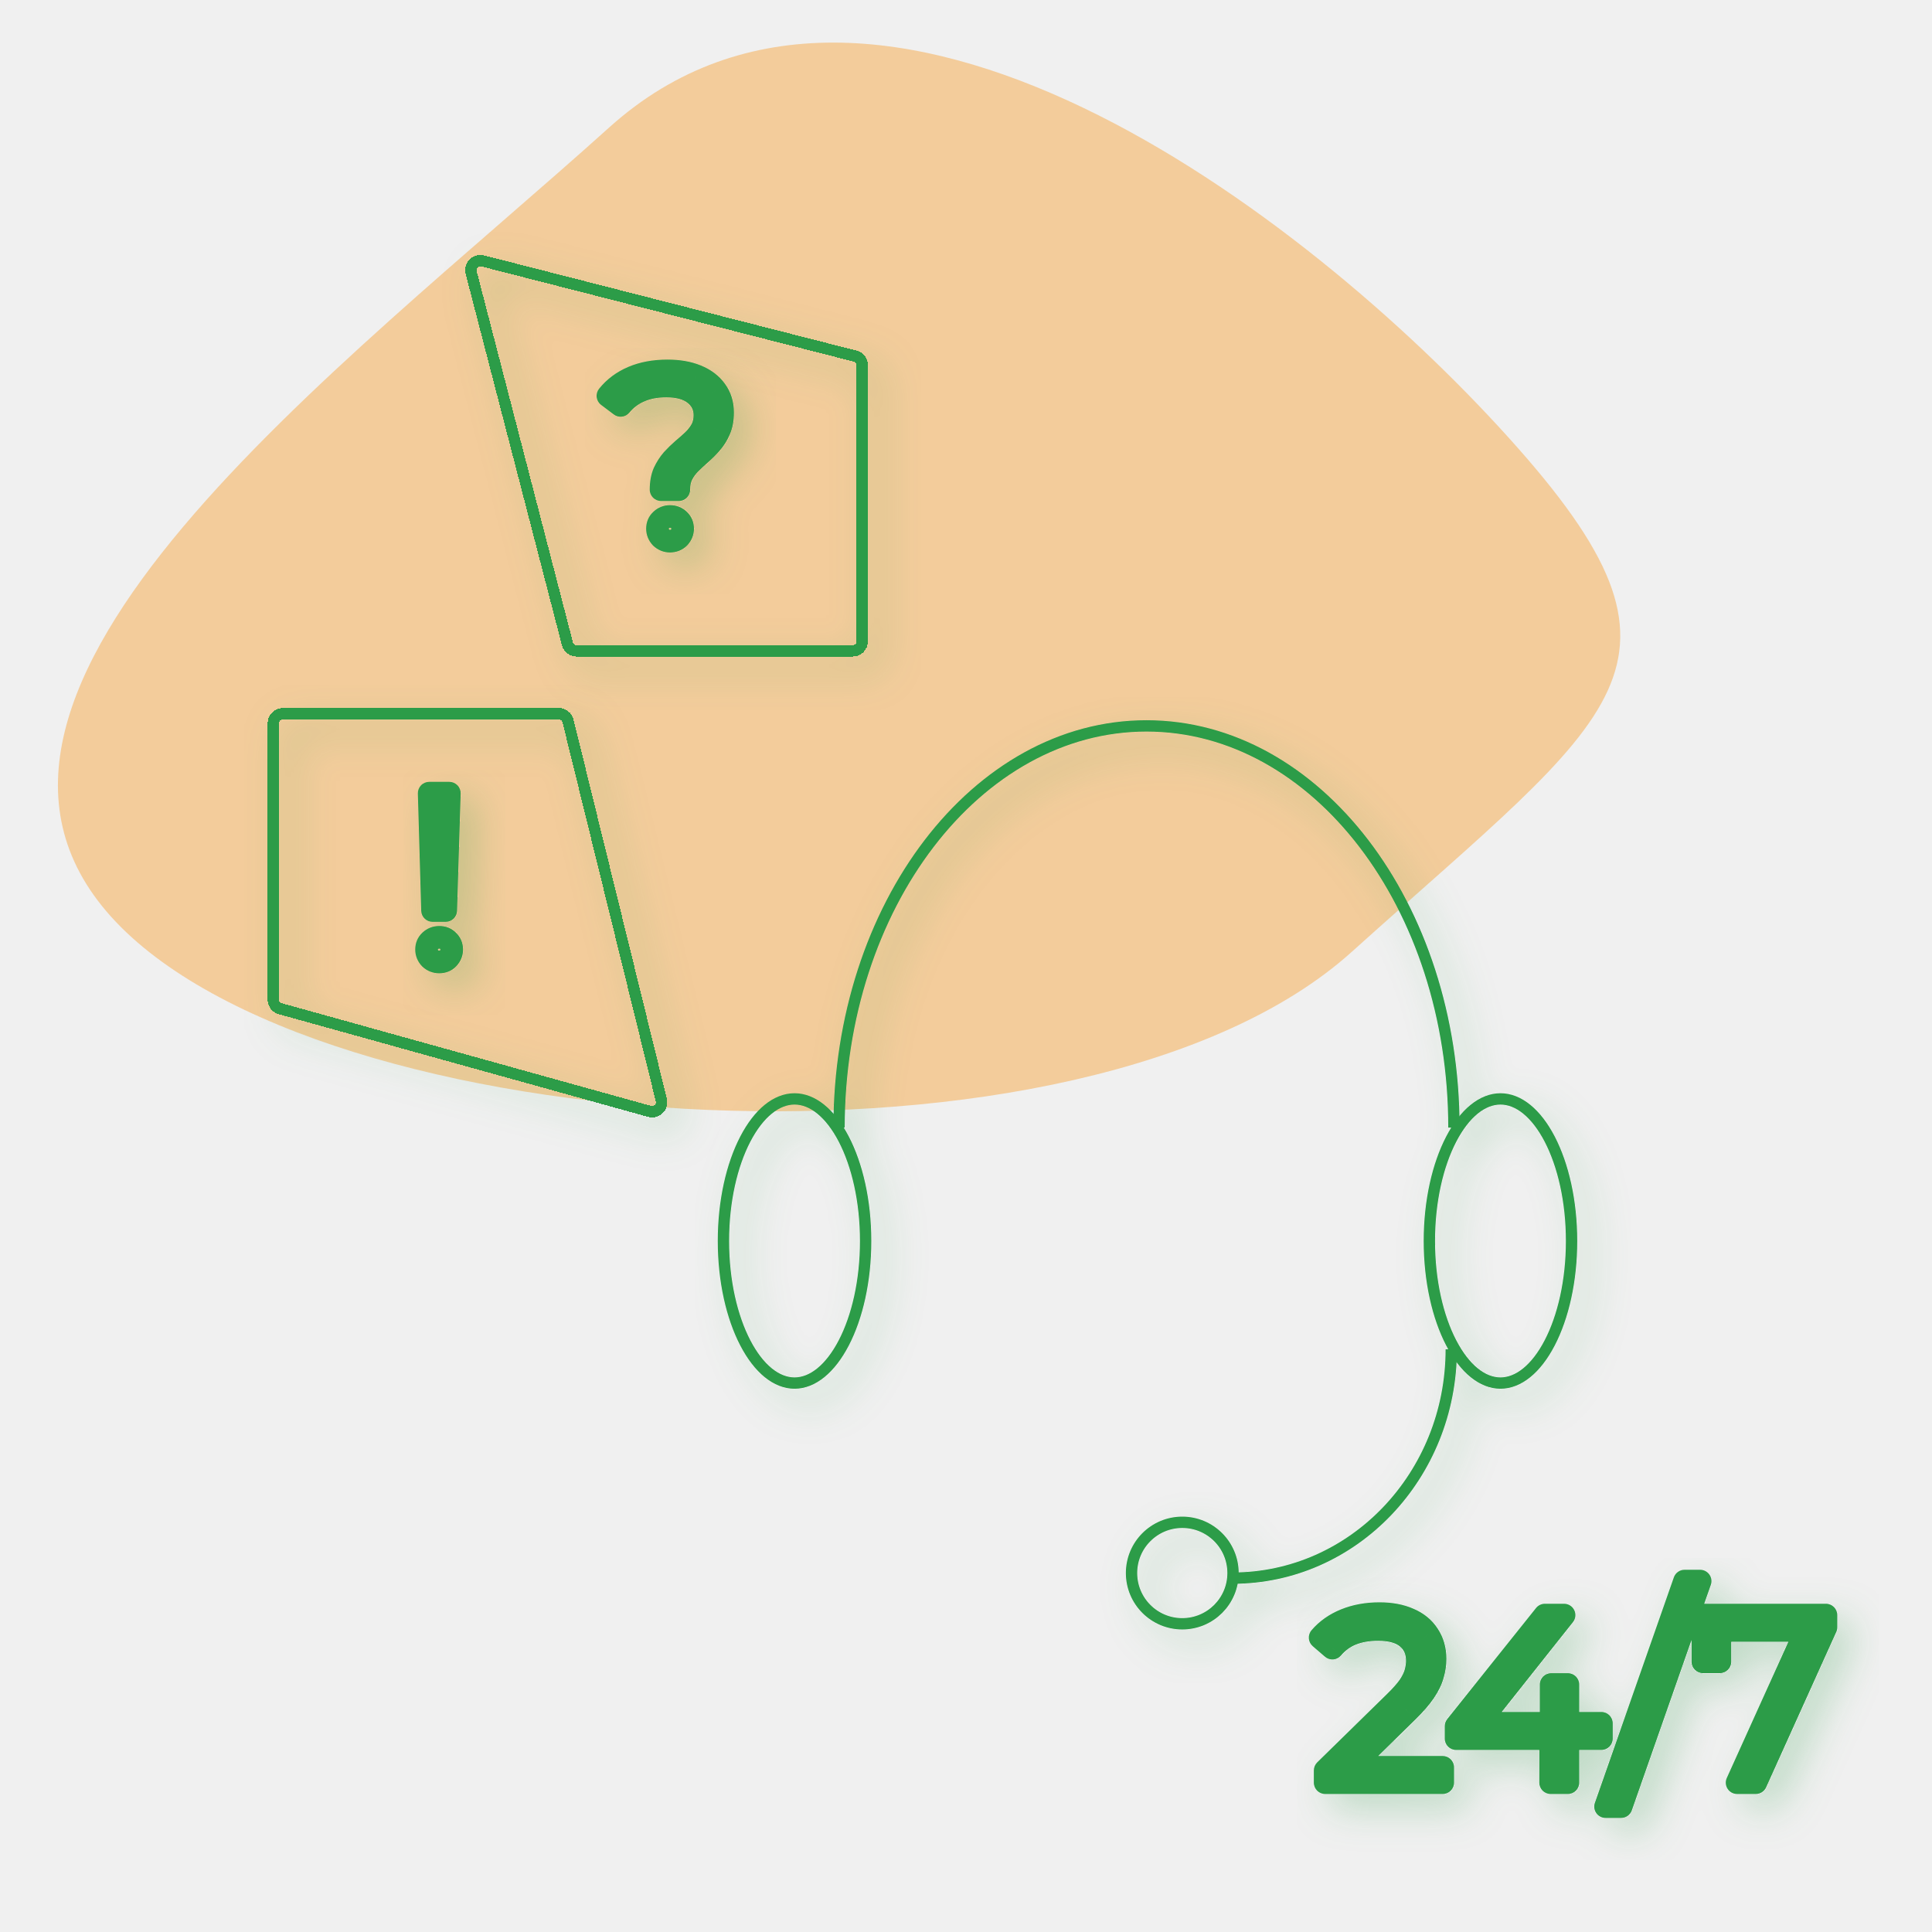
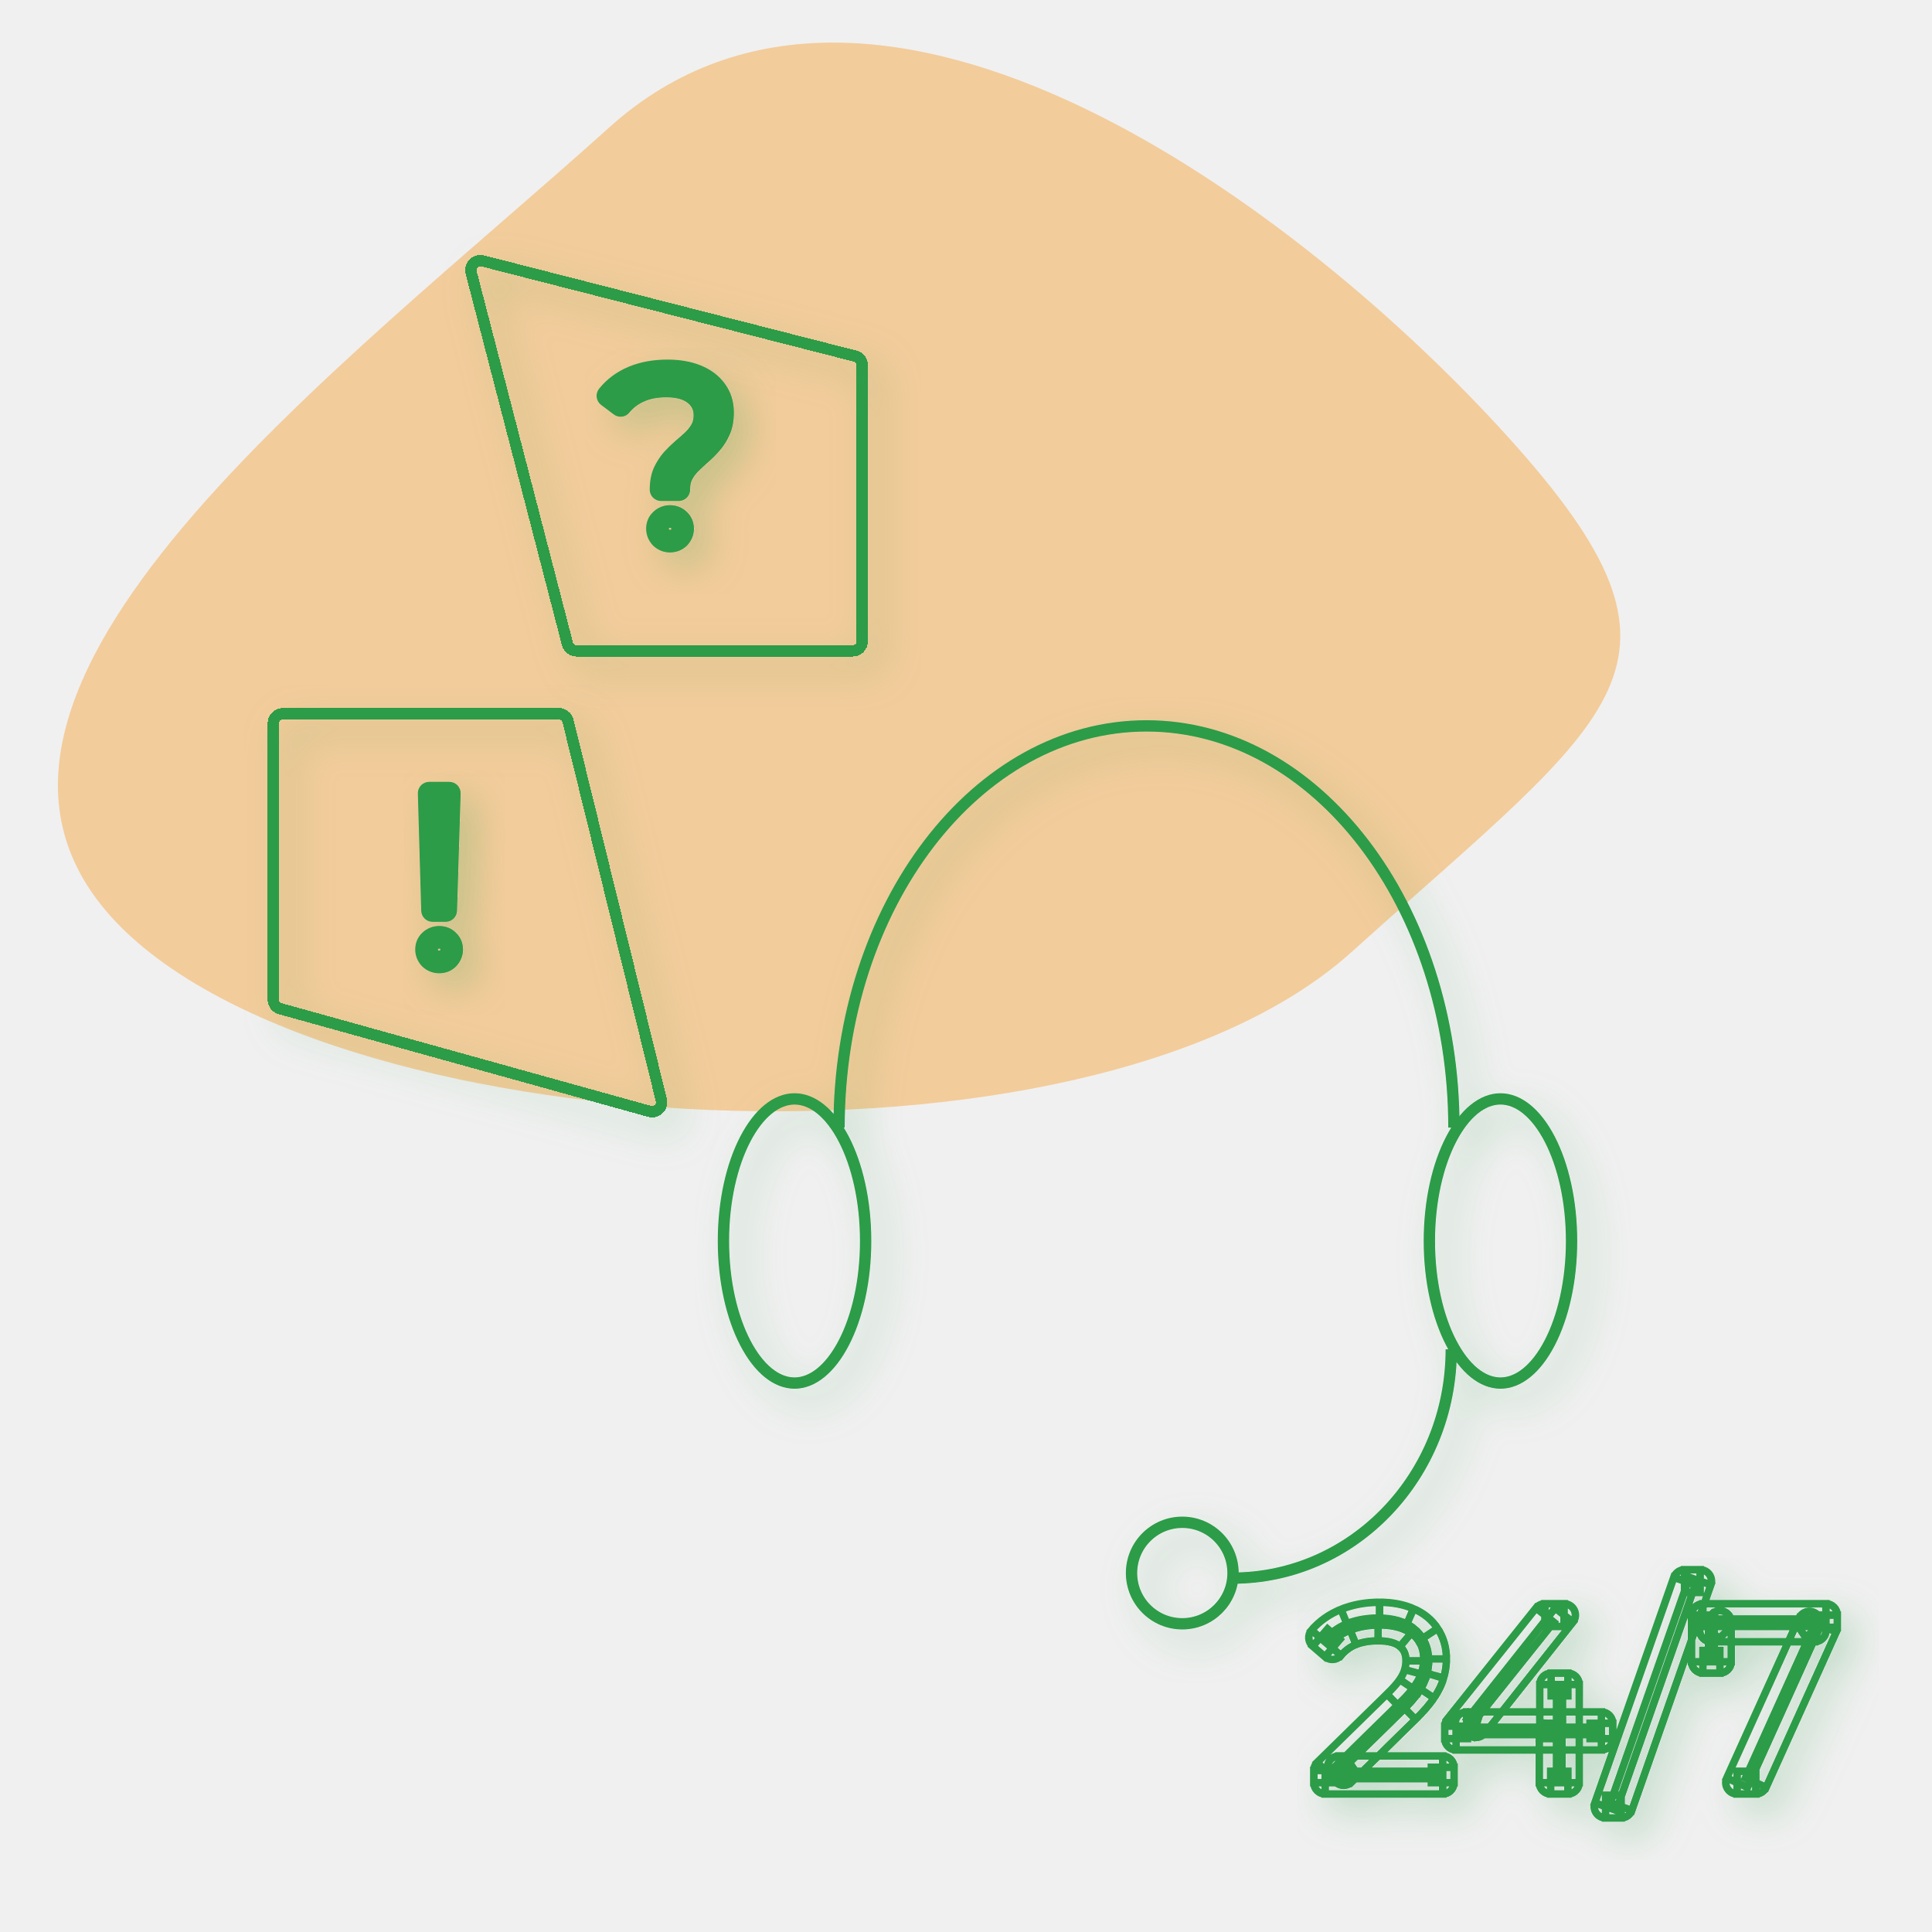
<svg xmlns="http://www.w3.org/2000/svg" width="255" height="255" viewBox="0 0 255 255" fill="none">
-   <g clip-path="url(#clip0_116_4690)">
-     <path d="M199.265 57.925C226.324 87.977 213.661 93.897 178.398 125.648C143.135 157.4 41.718 151.041 14.659 120.989C-12.4 90.937 45.145 48.573 80.408 16.821C115.671 -14.931 172.206 27.873 199.265 57.925Z" fill="#F8961D" fill-opacity="0.4" />
-     <g filter="url(#filter0_d_116_4690)">
+   <g clip-path="url(#clip0_648_2778)">
+     <path d="M199.265 57.925C226.324 87.977 213.661 93.896 178.398 125.648C143.135 157.4 41.718 151.04 14.659 120.989C-12.4 90.937 45.145 48.572 80.408 16.821C115.671 -14.931 172.206 27.873 199.265 57.925Z" fill="#F8961D" fill-opacity="0.4" />
+     <g filter="url(#filter0_d_648_2778)">
      <path d="M191.9 148.829C191.9 119.547 173.733 95.809 151.323 95.809C128.913 95.809 110.746 119.547 110.746 148.829" stroke="#2C9C48" stroke-width="1.5" />
      <path d="M114.253 163.796C114.253 169.086 113.138 173.838 111.37 177.241C109.583 180.68 107.246 182.549 104.869 182.549C102.493 182.549 100.156 180.68 98.369 177.241C96.601 173.838 95.485 169.086 95.485 163.796C95.485 158.505 96.601 153.753 98.369 150.351C100.156 146.911 102.493 145.042 104.869 145.042C107.246 145.042 109.583 146.911 111.37 150.351C113.138 153.753 114.253 158.505 114.253 163.796Z" stroke="#2C9C48" stroke-width="1.5" />
-       <path d="M207.427 163.796C207.427 169.086 206.311 173.838 204.543 177.241C202.756 180.68 200.419 182.549 198.043 182.549C195.666 182.549 193.329 180.68 191.542 177.241C189.774 173.838 188.658 169.086 188.658 163.796C188.658 158.505 189.774 153.753 191.542 150.351C193.329 146.911 195.666 145.042 198.043 145.042C200.419 145.042 202.756 146.911 204.543 150.351C206.311 153.753 207.427 158.505 207.427 163.796Z" stroke="#2C9C48" stroke-width="1.5" />
-       <circle cx="156.047" cy="207.623" r="6.698" stroke="#2C9C48" stroke-width="1.5" />
+       <path d="M207.427 163.796C207.427 169.086 206.311 173.838 204.543 177.241C202.756 180.68 200.419 182.549 198.042 182.549C195.666 182.549 193.329 180.68 191.542 177.241C189.774 173.838 188.658 169.086 188.658 163.796C188.658 158.505 189.774 153.753 191.542 150.351C193.329 146.911 195.666 145.042 198.042 145.042C200.419 145.042 202.756 146.911 204.543 150.351C206.311 153.753 207.427 158.505 207.427 163.796Z" stroke="#2C9C48" stroke-width="1.5" />
+       <circle cx="156.047" cy="207.622" r="6.698" stroke="#2C9C48" stroke-width="1.5" />
      <path d="M191.549 178.088C191.549 194.769 178.628 208.292 162.689 208.292" stroke="#2C9C48" stroke-width="1.5" />
    </g>
-     <g filter="url(#filter1_d_116_4690)">
-       <path d="M62.186 35.962C61.947 35.041 62.783 34.202 63.705 34.437L112.863 47.001C113.416 47.142 113.803 47.64 113.803 48.212V84.658C113.803 85.349 113.244 85.908 112.553 85.908H76.101C75.531 85.908 75.034 85.523 74.891 84.972L62.186 35.962Z" stroke="#2C9C48" stroke-width="1.5" shape-rendering="crispEdges" />
+     <g filter="url(#filter1_d_648_2778)">
+       <path d="M62.186 35.962C61.947 35.041 62.783 34.202 63.705 34.437L112.863 47.001C113.416 47.142 113.803 47.641 113.803 48.212V84.659C113.803 85.349 113.244 85.909 112.553 85.909H76.101C75.531 85.909 75.034 85.524 74.891 84.972L62.186 35.962Z" stroke="#2C9C48" stroke-width="1.5" shape-rendering="crispEdges" />
    </g>
-     <g filter="url(#filter2_d_116_4690)">
+     <g filter="url(#filter2_d_648_2778)">
      <path d="M87.255 64.63H85.755C85.755 65.459 86.427 66.13 87.255 66.13V64.63ZM87.666 62.356L86.307 61.721C86.301 61.734 86.295 61.747 86.29 61.759L87.666 62.356ZM88.74 60.681L87.632 59.67C87.624 59.679 87.616 59.688 87.608 59.697L88.74 60.681ZM90.13 59.323L89.17 58.17C89.162 58.177 89.154 58.184 89.146 58.191L90.13 59.323ZM91.552 58.059L92.587 59.145C92.595 59.137 92.604 59.128 92.613 59.12L91.552 58.059ZM92.626 56.637L93.945 57.352C93.949 57.344 93.953 57.337 93.957 57.329L92.626 56.637ZM84.444 51.614L85.031 52.994C85.039 52.991 85.047 52.987 85.055 52.983L84.444 51.614ZM81.916 53.51L81.012 54.707C81.653 55.191 82.562 55.084 83.073 54.464L81.916 53.51ZM80.242 52.246L79.07 51.309C78.817 51.625 78.703 52.031 78.753 52.432C78.804 52.834 79.014 53.199 79.338 53.443L80.242 52.246ZM91.931 49.623L91.36 51.011L91.37 51.014L91.931 49.623ZM94.459 51.519L93.24 52.394C93.245 52.401 93.25 52.407 93.255 52.414L94.459 51.519ZM94.933 56.795L93.566 56.178C93.562 56.185 93.559 56.192 93.556 56.199L94.933 56.795ZM93.858 58.501L92.73 57.514L92.727 57.517L93.858 58.501ZM92.468 59.891L93.453 61.023L93.456 61.02L92.468 59.891ZM90.004 62.672L91.346 63.343L90.004 62.672ZM89.593 64.63V66.13C90.422 66.13 91.093 65.459 91.093 64.63H89.593ZM87.255 70.949L86.161 71.975C86.183 71.999 86.206 72.022 86.229 72.043L87.255 70.949ZM87.255 68.643L88.279 69.74L88.281 69.737L87.255 68.643ZM89.625 68.643L88.564 69.704C88.576 69.716 88.589 69.728 88.601 69.74L89.625 68.643ZM89.625 70.949L90.686 72.01C90.697 71.999 90.708 71.987 90.719 71.975L89.625 70.949ZM88.755 64.63C88.755 63.895 88.87 63.35 89.042 62.952L86.29 61.759C85.915 62.625 85.755 63.597 85.755 64.63H88.755ZM89.025 62.99C89.266 62.474 89.55 62.036 89.872 61.666L87.608 59.697C87.088 60.296 86.656 60.974 86.307 61.721L89.025 62.99ZM89.848 61.693C90.252 61.25 90.674 60.837 91.115 60.455L89.146 58.191C88.617 58.651 88.113 59.144 87.632 59.67L89.848 61.693ZM91.091 60.475C91.62 60.034 92.118 59.591 92.587 59.145L90.517 56.973C90.101 57.37 89.652 57.769 89.17 58.17L91.091 60.475ZM92.613 59.12C93.148 58.584 93.597 57.995 93.945 57.352L91.307 55.923C91.108 56.29 90.84 56.649 90.491 56.998L92.613 59.12ZM93.957 57.329C94.36 56.555 94.537 55.7 94.537 54.805H91.537C91.537 55.3 91.441 55.666 91.295 55.945L93.957 57.329ZM94.537 54.805C94.537 53.215 93.89 51.859 92.654 50.859L90.766 53.191C91.299 53.622 91.537 54.12 91.537 54.805H94.537ZM92.654 50.859C91.409 49.851 89.773 49.45 87.95 49.45V52.45C89.371 52.45 90.242 52.766 90.766 53.191L92.654 50.859ZM87.95 49.45C86.441 49.45 85.055 49.698 83.832 50.244L85.055 52.983C85.812 52.645 86.763 52.45 87.95 52.45V49.45ZM83.856 50.234C82.641 50.751 81.605 51.53 80.759 52.555L83.073 54.464C83.618 53.804 84.266 53.32 85.031 52.994L83.856 50.234ZM82.82 52.312L81.145 51.048L79.338 53.443L81.012 54.707L82.82 52.312ZM81.413 53.183C82.09 52.336 82.97 51.67 84.087 51.192L82.905 48.434C81.367 49.093 80.078 50.049 79.07 51.309L81.413 53.183ZM84.087 51.192C85.192 50.718 86.521 50.46 88.108 50.46V47.46C86.199 47.46 84.453 47.771 82.905 48.434L84.087 51.192ZM88.108 50.46C89.437 50.46 90.509 50.66 91.36 51.011L92.502 48.236C91.205 47.703 89.728 47.46 88.108 47.46V50.46ZM91.37 51.014C92.246 51.368 92.842 51.84 93.24 52.394L95.677 50.644C94.895 49.556 93.806 48.763 92.493 48.233L91.37 51.014ZM93.255 52.414C93.652 52.948 93.875 53.605 93.875 54.457H96.875C96.875 53.035 96.487 51.733 95.662 50.624L93.255 52.414ZM93.875 54.457C93.875 55.205 93.753 55.763 93.566 56.178L96.3 57.413C96.702 56.522 96.875 55.522 96.875 54.457H93.875ZM93.556 56.199C93.343 56.692 93.067 57.128 92.73 57.514L94.987 59.489C95.534 58.864 95.975 58.162 96.309 57.392L93.556 56.199ZM92.727 57.517C92.352 57.948 91.937 58.363 91.481 58.763L93.456 61.02C94.01 60.535 94.522 60.024 94.99 59.486L92.727 57.517ZM91.484 58.76C90.974 59.203 90.485 59.659 90.017 60.126L92.139 62.247C92.556 61.83 92.994 61.422 93.453 61.023L91.484 58.76ZM90.017 60.126C89.464 60.68 89.01 61.306 88.662 62.001L91.346 63.343C91.546 62.942 91.808 62.578 92.139 62.247L90.017 60.126ZM88.662 62.001C88.263 62.8 88.093 63.694 88.093 64.63H91.093C91.093 64.051 91.198 63.638 91.346 63.343L88.662 62.001ZM89.593 63.13H87.255V66.13H89.593V63.13ZM88.424 69.923C88.386 69.923 88.37 69.917 88.364 69.915C88.356 69.911 88.328 69.899 88.281 69.855L86.229 72.043C86.831 72.607 87.583 72.923 88.424 72.923V69.923ZM88.35 69.923C88.305 69.876 88.293 69.848 88.29 69.841C88.287 69.834 88.281 69.818 88.281 69.78H85.281C85.281 70.622 85.597 71.374 86.161 71.975L88.35 69.923ZM88.281 69.78C88.281 69.75 88.284 69.732 88.285 69.725C88.287 69.718 88.287 69.719 88.284 69.725C88.282 69.731 88.278 69.738 88.275 69.743C88.272 69.747 88.272 69.746 88.279 69.74L86.232 67.546C85.588 68.147 85.281 68.935 85.281 69.78H88.281ZM88.281 69.737C88.328 69.693 88.356 69.681 88.364 69.678C88.37 69.675 88.386 69.669 88.424 69.669V66.669C87.583 66.669 86.831 66.985 86.229 67.549L88.281 69.737ZM88.424 69.669C88.502 69.669 88.533 69.681 88.537 69.683C88.54 69.684 88.542 69.685 88.544 69.686C88.547 69.688 88.553 69.693 88.564 69.704L90.686 67.582C90.063 66.96 89.27 66.669 88.424 66.669V69.669ZM88.601 69.74C88.608 69.746 88.608 69.747 88.605 69.743C88.602 69.738 88.598 69.731 88.596 69.725C88.593 69.719 88.594 69.718 88.595 69.725C88.596 69.732 88.599 69.75 88.599 69.78H91.599C91.599 68.935 91.292 68.147 90.648 67.546L88.601 69.74ZM88.599 69.78C88.599 69.818 88.593 69.834 88.59 69.841C88.587 69.848 88.575 69.876 88.531 69.923L90.719 71.975C91.283 71.374 91.599 70.622 91.599 69.78H88.599ZM88.564 69.888C88.553 69.899 88.547 69.904 88.544 69.906C88.542 69.907 88.54 69.908 88.537 69.909C88.533 69.911 88.502 69.923 88.424 69.923V72.923C89.27 72.923 90.063 72.632 90.686 72.01L88.564 69.888Z" fill="#2C9C48" />
    </g>
-     <g filter="url(#filter3_d_116_4690)">
-       <path d="M36.074 95.45C36.074 94.76 36.634 94.2 37.324 94.2H73.757C74.332 94.2 74.833 94.593 74.971 95.152L87.285 145.187C87.514 146.116 86.658 146.946 85.737 146.69L36.989 133.135C36.449 132.985 36.074 132.492 36.074 131.931V95.45Z" stroke="#2C9C48" stroke-width="1.5" shape-rendering="crispEdges" />
+     <g filter="url(#filter3_d_648_2778)">
+       <path d="M36.074 95.45C36.074 94.76 36.634 94.2 37.324 94.2H73.757C74.332 94.2 74.833 94.593 74.971 95.151L87.285 145.187C87.514 146.115 86.658 146.946 85.737 146.69L36.989 133.135C36.449 132.984 36.074 132.492 36.074 131.93V95.45Z" stroke="#2C9C48" stroke-width="1.5" shape-rendering="crispEdges" />
    </g>
-     <g filter="url(#filter4_d_116_4690)">
-       <path d="M57.093 120.174L55.594 120.217C55.617 121.028 56.281 121.674 57.093 121.674V120.174ZM56.651 104.693V103.193C56.246 103.193 55.858 103.357 55.575 103.648C55.293 103.938 55.14 104.331 55.151 104.736L56.651 104.693ZM59.305 104.693L60.804 104.739C60.816 104.334 60.664 103.94 60.382 103.649C60.099 103.358 59.711 103.193 59.305 103.193V104.693ZM58.831 120.174V121.674C59.641 121.674 60.305 121.03 60.33 120.22L58.831 120.174ZM56.777 126.493L55.683 127.519C55.705 127.542 55.728 127.565 55.751 127.587L56.777 126.493ZM56.777 124.186L57.801 125.283L57.803 125.281L56.777 124.186ZM59.147 124.186L58.05 125.21C58.074 125.235 58.098 125.26 58.123 125.283L59.147 124.186ZM59.147 126.493L58.052 125.467L58.05 125.469L59.147 126.493ZM58.593 120.131L58.15 104.65L55.151 104.736L55.594 120.217L58.593 120.131ZM56.651 106.193H59.305V103.193H56.651V106.193ZM57.805 104.647L57.331 120.128L60.33 120.22L60.804 104.739L57.805 104.647ZM58.831 118.674H57.093V121.674H58.831V118.674ZM57.978 125.467C57.894 125.467 57.861 125.453 57.803 125.398L55.751 127.587C56.367 128.165 57.135 128.467 57.978 128.467V125.467ZM57.871 125.467C57.827 125.42 57.815 125.392 57.812 125.384C57.809 125.378 57.803 125.362 57.803 125.324H54.803C54.803 126.165 55.119 126.917 55.683 127.519L57.871 125.467ZM57.803 125.324C57.803 125.293 57.806 125.276 57.807 125.269C57.809 125.262 57.809 125.263 57.806 125.269C57.804 125.275 57.8 125.281 57.797 125.286C57.794 125.291 57.794 125.29 57.801 125.283L55.754 123.09C55.11 123.691 54.803 124.478 54.803 125.324H57.803ZM57.803 125.281C57.861 125.226 57.894 125.213 57.978 125.213V122.213C57.135 122.213 56.367 122.515 55.751 123.092L57.803 125.281ZM57.978 125.213C58.056 125.213 58.079 125.225 58.07 125.221C58.066 125.22 58.06 125.217 58.054 125.212C58.048 125.208 58.047 125.206 58.05 125.21L60.243 123.163C59.629 122.505 58.822 122.213 57.978 122.213V125.213ZM58.123 125.283C58.13 125.29 58.13 125.291 58.127 125.286C58.124 125.281 58.12 125.275 58.117 125.269C58.115 125.263 58.115 125.262 58.117 125.269C58.118 125.276 58.121 125.293 58.121 125.324H61.121C61.121 124.478 60.814 123.691 60.17 123.09L58.123 125.283ZM58.121 125.324C58.121 125.362 58.115 125.378 58.112 125.384C58.109 125.392 58.097 125.42 58.052 125.467L60.241 127.519C60.805 126.917 61.121 126.165 61.121 125.324H58.121ZM58.05 125.469C58.047 125.473 58.048 125.471 58.054 125.467C58.06 125.463 58.066 125.46 58.07 125.458C58.079 125.454 58.056 125.467 57.978 125.467V128.467C58.822 128.467 59.629 128.175 60.243 127.516L58.05 125.469Z" fill="#2C9C48" />
+     <g filter="url(#filter4_d_648_2778)">
+       <path d="M57.093 120.174L55.594 120.217C55.617 121.028 56.281 121.674 57.093 121.674V120.174ZM56.651 104.693V103.193C56.246 103.193 55.858 103.357 55.575 103.648C55.293 103.938 55.14 104.331 55.151 104.736L56.651 104.693ZM59.305 104.693L60.804 104.739C60.816 104.333 60.664 103.94 60.382 103.649C60.099 103.357 59.711 103.193 59.305 103.193V104.693ZM58.831 120.174V121.674C59.641 121.674 60.305 121.03 60.33 120.22L58.831 120.174ZM56.777 126.493L55.683 127.519C55.705 127.542 55.728 127.565 55.751 127.587L56.777 126.493ZM56.777 124.186L57.801 125.283L57.803 125.281L56.777 124.186ZM59.147 124.186L58.05 125.21C58.074 125.235 58.098 125.259 58.123 125.283L59.147 124.186ZM59.147 126.493L58.052 125.467L58.05 125.469L59.147 126.493ZM58.593 120.131L58.15 104.65L55.151 104.736L55.594 120.217L58.593 120.131ZM56.651 106.193H59.305V103.193H56.651V106.193ZM57.805 104.647L57.331 120.128L60.33 120.22L60.804 104.739L57.805 104.647ZM58.831 118.674H57.093V121.674H58.831V118.674ZM57.978 125.467C57.894 125.467 57.861 125.453 57.803 125.398L55.751 127.587C56.367 128.164 57.135 128.467 57.978 128.467V125.467ZM57.871 125.467C57.827 125.42 57.815 125.392 57.812 125.384C57.809 125.378 57.803 125.362 57.803 125.324H54.803C54.803 126.165 55.119 126.917 55.683 127.519L57.871 125.467ZM57.803 125.324C57.803 125.293 57.806 125.276 57.807 125.268C57.809 125.262 57.809 125.263 57.806 125.269C57.804 125.275 57.8 125.281 57.797 125.286C57.794 125.291 57.794 125.289 57.801 125.283L55.754 123.09C55.11 123.69 54.803 124.478 54.803 125.324H57.803ZM57.803 125.281C57.861 125.226 57.894 125.212 57.978 125.212V122.212C57.135 122.212 56.367 122.515 55.751 123.092L57.803 125.281ZM57.978 125.212C58.056 125.212 58.079 125.225 58.07 125.221C58.066 125.219 58.06 125.216 58.054 125.212C58.048 125.208 58.047 125.206 58.05 125.21L60.243 123.163C59.629 122.505 58.822 122.212 57.978 122.212V125.212ZM58.123 125.283C58.13 125.289 58.13 125.291 58.127 125.286C58.124 125.281 58.12 125.275 58.117 125.269C58.115 125.263 58.115 125.262 58.117 125.268C58.118 125.276 58.121 125.293 58.121 125.324H61.121C61.121 124.478 60.814 123.69 60.17 123.09L58.123 125.283ZM58.121 125.324C58.121 125.362 58.115 125.378 58.112 125.384C58.109 125.392 58.097 125.42 58.052 125.467L60.241 127.519C60.805 126.917 61.121 126.165 61.121 125.324H58.121ZM58.05 125.469C58.047 125.473 58.048 125.471 58.054 125.467C58.06 125.463 58.066 125.46 58.07 125.458C58.079 125.454 58.056 125.467 57.978 125.467V128.467C58.822 128.467 59.629 128.174 60.243 127.516L58.05 125.469Z" fill="#2C9C48" />
    </g>
-     <g filter="url(#filter5_d_116_4690)">
-       <path d="M174.909 235.289H173.409C173.409 236.118 174.08 236.789 174.909 236.789V235.289ZM174.909 233.678L173.859 232.606C173.571 232.889 173.409 233.275 173.409 233.678H174.909ZM184.102 224.674L183.055 223.6L183.053 223.602L184.102 224.674ZM185.998 222.525L187.233 223.377C187.237 223.371 187.242 223.364 187.246 223.358L185.998 222.525ZM186.851 220.756L188.299 221.146L186.851 220.756ZM185.745 216.175L184.771 217.316C184.776 217.32 184.78 217.324 184.785 217.328L185.745 216.175ZM178.416 215.67L177.863 214.275L177.853 214.279L178.416 215.67ZM175.856 217.534L174.877 218.669C175.179 218.931 175.574 219.06 175.972 219.029C176.371 218.998 176.74 218.81 176.999 218.505L175.856 217.534ZM174.245 216.144L173.105 215.169C172.568 215.797 172.64 216.74 173.265 217.279L174.245 216.144ZM177.563 213.806L178.127 215.195H178.127L177.563 213.806ZM185.966 213.711L185.36 215.083C185.367 215.086 185.374 215.089 185.382 215.092L185.966 213.711ZM188.494 215.764L187.237 216.583C187.241 216.59 187.246 216.596 187.25 216.603L188.494 215.764ZM189.094 221.072L187.659 220.637C187.655 220.651 187.651 220.664 187.647 220.678L189.094 221.072ZM188.02 223.284L186.777 222.444L186.772 222.452L188.02 223.284ZM185.777 225.874L184.728 224.802L184.726 224.804L185.777 225.874ZM177.341 234.152L176.121 235.024C176.376 235.381 176.774 235.608 177.211 235.646C177.647 235.684 178.079 235.53 178.392 235.223L177.341 234.152ZM176.709 233.267V231.767C176.148 231.767 175.633 232.081 175.376 232.581C175.119 233.081 175.162 233.682 175.489 234.139L176.709 233.267ZM190.421 233.267H191.921C191.921 232.439 191.25 231.767 190.421 231.767V233.267ZM190.421 235.289V236.789C191.25 236.789 191.921 236.118 191.921 235.289H190.421ZM176.409 235.289V233.678H173.409V235.289H176.409ZM175.958 234.75L185.152 225.746L183.053 223.602L173.859 232.606L175.958 234.75ZM185.15 225.748C186.026 224.893 186.734 224.1 187.233 223.377L184.763 221.674C184.419 222.172 183.863 222.812 183.055 223.6L185.15 225.748ZM187.246 223.358C187.729 222.633 188.098 221.894 188.299 221.146L185.403 220.366C185.309 220.714 185.109 221.154 184.75 221.693L187.246 223.358ZM188.299 221.146C188.475 220.492 188.572 219.844 188.572 219.208H185.572C185.572 219.541 185.521 219.925 185.403 220.366L188.299 221.146ZM188.572 219.208C188.572 217.536 187.974 216.08 186.706 215.023L184.785 217.328C185.285 217.744 185.572 218.31 185.572 219.208H188.572ZM186.719 215.034C185.476 213.973 183.781 213.569 181.891 213.569V216.569C183.413 216.569 184.287 216.903 184.771 217.316L186.719 215.034ZM181.891 213.569C180.433 213.569 179.082 213.793 177.863 214.275L178.968 217.064C179.771 216.746 180.737 216.569 181.891 216.569V213.569ZM177.853 214.279C176.631 214.773 175.581 215.542 174.714 216.562L176.999 218.505C177.564 217.84 178.221 217.366 178.978 217.06L177.853 214.279ZM176.836 216.398L175.225 215.008L173.265 217.279L174.877 218.669L176.836 216.398ZM175.386 217.118C176.079 216.306 176.98 215.661 178.127 215.195L176.998 212.416C175.449 213.045 174.139 213.959 173.105 215.169L175.386 217.118ZM178.127 215.195C179.272 214.73 180.582 214.484 182.08 214.484V211.484C180.25 211.484 178.549 211.786 176.998 212.416L178.127 215.195ZM182.08 214.484C183.417 214.484 184.497 214.701 185.36 215.083L186.573 212.339C185.246 211.752 183.734 211.484 182.08 211.484V214.484ZM185.382 215.092C186.231 215.451 186.827 215.953 187.237 216.583L189.751 214.946C188.982 213.765 187.893 212.897 186.551 212.329L185.382 215.092ZM187.25 216.603C187.675 217.232 187.91 217.996 187.91 218.955H190.91C190.91 217.472 190.535 216.108 189.738 214.926L187.25 216.603ZM187.91 218.955C187.91 219.522 187.827 220.081 187.659 220.637L190.53 221.507C190.782 220.673 190.91 219.821 190.91 218.955H187.91ZM187.647 220.678C187.512 221.174 187.238 221.762 186.777 222.444L189.263 224.124C189.855 223.247 190.298 222.361 190.541 221.467L187.647 220.678ZM186.772 222.452C186.346 223.091 185.677 223.873 184.728 224.802L186.826 226.946C187.856 225.938 188.683 224.993 189.268 224.116L186.772 222.452ZM184.726 224.804L176.291 233.081L178.392 235.223L186.827 226.945L184.726 224.804ZM178.562 233.28L177.93 232.395L175.489 234.139L176.121 235.024L178.562 233.28ZM176.709 234.767H190.421V231.767H176.709V234.767ZM188.921 233.267V235.289H191.921V233.267H188.921ZM190.421 233.789H174.909V236.789H190.421V233.789ZM192.187 229.476H190.687C190.687 230.305 191.359 230.976 192.187 230.976V229.476ZM192.187 227.833L191.016 226.896C190.803 227.162 190.687 227.493 190.687 227.833H192.187ZM203.908 213.174V211.674C203.453 211.674 203.021 211.881 202.737 212.237L203.908 213.174ZM206.436 213.174L207.611 214.106C207.969 213.655 208.037 213.039 207.786 212.521C207.536 212.003 207.011 211.674 206.436 211.674V213.174ZM194.809 227.833L194.368 229.267C194.959 229.449 195.601 229.25 195.985 228.765L194.809 227.833ZM193.577 227.454V225.954C192.835 225.954 192.204 226.497 192.094 227.231C191.984 227.965 192.427 228.669 193.136 228.888L193.577 227.454ZM211.364 227.454H212.864C212.864 226.626 212.193 225.954 211.364 225.954V227.454ZM211.364 229.476V230.976C212.193 230.976 212.864 230.305 212.864 229.476H211.364ZM204.667 235.289H203.167C203.167 236.118 203.838 236.789 204.667 236.789V235.289ZM204.667 229.476L203.167 229.429C203.167 229.445 203.167 229.46 203.167 229.476H204.667ZM204.73 227.454L206.229 227.501C206.23 227.485 206.23 227.47 206.23 227.454H204.73ZM204.73 222.336V220.836C203.901 220.836 203.23 221.508 203.23 222.336H204.73ZM206.941 222.336H208.441C208.441 221.508 207.77 220.836 206.941 220.836V222.336ZM206.941 235.289V236.789C207.77 236.789 208.441 236.118 208.441 235.289H206.941ZM193.687 229.476V227.833H190.687V229.476H193.687ZM193.359 228.77L205.08 214.111L202.737 212.237L191.016 226.896L193.359 228.77ZM203.908 214.674H206.436V211.674H203.908V214.674ZM205.261 212.242L193.634 226.901L195.985 228.765L207.611 214.106L205.261 212.242ZM195.251 226.4L194.018 226.02L193.136 228.888L194.368 229.267L195.251 226.4ZM193.577 228.954H211.364V225.954H193.577V228.954ZM209.864 227.454V229.476H212.864V227.454H209.864ZM211.364 227.976H192.187V230.976H211.364V227.976ZM206.167 235.289V229.476H203.167V235.289H206.167ZM206.166 229.523L206.229 227.501L203.231 227.407L203.167 229.429L206.166 229.523ZM206.23 227.454V222.336H203.23V227.454H206.23ZM204.73 223.836H206.941V220.836H204.73V223.836ZM205.441 222.336V235.289H208.441V222.336H205.441ZM206.941 233.789H204.667V236.789H206.941V233.789ZM211.916 238.449L210.5 237.953C210.339 238.412 210.411 238.92 210.692 239.316C210.974 239.713 211.43 239.949 211.916 239.949V238.449ZM222.342 208.688V207.188C221.704 207.188 221.137 207.59 220.926 208.192L222.342 208.688ZM224.395 208.688L225.811 209.183C225.972 208.725 225.9 208.216 225.619 207.82C225.338 207.423 224.882 207.188 224.395 207.188V208.688ZM213.969 238.449V239.949C214.607 239.949 215.174 239.546 215.385 238.945L213.969 238.449ZM213.332 238.945L223.757 209.183L220.926 208.192L210.5 237.953L213.332 238.945ZM222.342 210.188H224.395V207.188H222.342V210.188ZM222.98 208.192L212.554 237.953L215.385 238.945L225.811 209.183L222.98 208.192ZM213.969 236.949H211.916V239.949H213.969V236.949ZM229.28 235.289L227.913 234.671C227.703 235.136 227.743 235.675 228.02 236.103C228.296 236.531 228.771 236.789 229.28 236.789V235.289ZM238.821 214.185L240.057 213.335C239.751 212.889 239.227 212.643 238.688 212.691C238.149 212.739 237.677 213.074 237.454 213.567L238.821 214.185ZM239.516 215.196V216.696C240.073 216.696 240.585 216.387 240.844 215.894C241.103 215.401 241.068 214.805 240.752 214.346L239.516 215.196ZM225.836 215.196L224.805 214.106C224.359 214.528 224.215 215.18 224.443 215.751C224.67 216.321 225.222 216.696 225.836 216.696V215.196ZM227.005 214.09H228.505C228.505 213.491 228.149 212.949 227.598 212.712C227.048 212.475 226.41 212.589 225.974 213L227.005 214.09ZM227.005 219.335V220.835C227.834 220.835 228.505 220.163 228.505 219.335H227.005ZM224.762 219.335H223.262C223.262 220.163 223.934 220.835 224.762 220.835V219.335ZM224.762 213.174V211.674C223.934 211.674 223.262 212.345 223.262 213.174H224.762ZM241.001 213.174H242.501C242.501 212.345 241.83 211.674 241.001 211.674V213.174ZM241.001 214.785L242.368 215.402C242.456 215.208 242.501 214.998 242.501 214.785H241.001ZM231.744 235.289V236.789C232.334 236.789 232.869 236.444 233.111 235.907L231.744 235.289ZM230.647 235.907L240.188 214.803L237.454 213.567L227.913 234.671L230.647 235.907ZM237.585 215.035L238.28 216.046L240.752 214.346L240.057 213.335L237.585 215.035ZM239.516 213.696H225.836V216.696H239.516V213.696ZM226.867 216.285L228.036 215.18L225.974 213L224.805 214.106L226.867 216.285ZM225.505 214.09V219.335H228.505V214.09H225.505ZM227.005 217.835H224.762V220.835H227.005V217.835ZM226.262 219.335V213.174H223.262V219.335H226.262ZM224.762 214.674H241.001V211.674H224.762V214.674ZM239.501 213.174V214.785H242.501V213.174H239.501ZM239.634 214.168L230.377 234.672L233.111 235.907L242.368 215.402L239.634 214.168ZM231.744 233.789H229.28V236.789H231.744V233.789Z" fill="#2C9C48" />
+     <g filter="url(#filter5_d_648_2778)">
+       <path d="M174.909 235.289H173.409C173.409 236.117 174.08 236.789 174.909 236.789V235.289ZM174.909 233.678L173.859 232.606C173.571 232.888 173.409 233.275 173.409 233.678H174.909ZM184.102 224.674L183.055 223.6L183.053 223.602L184.102 224.674ZM185.998 222.525L187.233 223.377C187.237 223.37 187.242 223.364 187.246 223.357L185.998 222.525ZM186.851 220.756L188.299 221.146L186.851 220.756ZM185.745 216.175L184.771 217.316C184.776 217.32 184.78 217.323 184.785 217.327L185.745 216.175ZM178.416 215.669L177.863 214.275L177.853 214.279L178.416 215.669ZM175.856 217.533L174.877 218.669C175.179 218.93 175.574 219.06 175.972 219.029C176.371 218.998 176.74 218.81 176.999 218.505L175.856 217.533ZM174.245 216.143L173.105 215.169C172.568 215.797 172.64 216.74 173.265 217.279L174.245 216.143ZM177.563 213.805L178.127 215.195H178.127L177.563 213.805ZM185.966 213.711L185.36 215.082C185.367 215.086 185.374 215.089 185.382 215.092L185.966 213.711ZM188.494 215.764L187.237 216.583C187.241 216.59 187.246 216.596 187.25 216.603L188.494 215.764ZM189.094 221.072L187.659 220.637C187.655 220.65 187.651 220.664 187.647 220.677L189.094 221.072ZM188.02 223.284L186.777 222.444L186.772 222.451L188.02 223.284ZM185.777 225.874L184.728 224.802L184.726 224.804L185.777 225.874ZM177.341 234.152L176.121 235.024C176.376 235.38 176.774 235.608 177.211 235.646C177.647 235.684 178.079 235.529 178.392 235.222L177.341 234.152ZM176.709 233.267V231.767C176.148 231.767 175.633 232.081 175.376 232.581C175.119 233.08 175.162 233.682 175.489 234.139L176.709 233.267ZM190.421 233.267H191.921C191.921 232.439 191.25 231.767 190.421 231.767V233.267ZM190.421 235.289V236.789C191.25 236.789 191.921 236.117 191.921 235.289H190.421ZM176.409 235.289V233.678H173.409V235.289H176.409ZM175.958 234.749L185.152 225.745L183.053 223.602L173.859 232.606L175.958 234.749ZM185.15 225.748C186.026 224.893 186.734 224.1 187.233 223.377L184.763 221.674C184.419 222.172 183.863 222.812 183.055 223.6L185.15 225.748ZM187.246 223.357C187.729 222.633 188.098 221.894 188.299 221.146L185.403 220.366C185.309 220.713 185.109 221.154 184.75 221.693L187.246 223.357ZM188.299 221.146C188.475 220.492 188.572 219.844 188.572 219.208H185.572C185.572 219.541 185.521 219.925 185.403 220.366L188.299 221.146ZM188.572 219.208C188.572 217.536 187.974 216.08 186.706 215.023L184.785 217.327C185.285 217.744 185.572 218.31 185.572 219.208H188.572ZM186.719 215.034C185.476 213.973 183.781 213.569 181.891 213.569V216.569C183.413 216.569 184.287 216.902 184.771 217.316L186.719 215.034ZM181.891 213.569C180.433 213.569 179.082 213.793 177.863 214.275L178.968 217.064C179.771 216.746 180.737 216.569 181.891 216.569V213.569ZM177.853 214.279C176.631 214.773 175.581 215.542 174.714 216.562L176.999 218.505C177.564 217.84 178.221 217.366 178.978 217.06L177.853 214.279ZM176.836 216.398L175.225 215.008L173.265 217.279L174.877 218.669L176.836 216.398ZM175.386 217.118C176.079 216.306 176.98 215.661 178.127 215.195L176.998 212.416C175.449 213.045 174.139 213.959 173.105 215.169L175.386 217.118ZM178.127 215.195C179.272 214.73 180.582 214.484 182.08 214.484V211.484C180.25 211.484 178.549 211.786 176.998 212.416L178.127 215.195ZM182.08 214.484C183.417 214.484 184.497 214.701 185.36 215.082L186.573 212.339C185.246 211.752 183.734 211.484 182.08 211.484V214.484ZM185.382 215.092C186.231 215.451 186.827 215.953 187.237 216.583L189.751 214.946C188.982 213.765 187.893 212.897 186.551 212.329L185.382 215.092ZM187.25 216.603C187.675 217.232 187.91 217.996 187.91 218.955H190.91C190.91 217.471 190.535 216.108 189.738 214.926L187.25 216.603ZM187.91 218.955C187.91 219.522 187.827 220.081 187.659 220.637L190.53 221.507C190.782 220.673 190.91 219.821 190.91 218.955H187.91ZM187.647 220.677C187.512 221.174 187.238 221.761 186.777 222.444L189.263 224.123C189.855 223.247 190.298 222.36 190.541 221.467L187.647 220.677ZM186.772 222.451C186.346 223.091 185.677 223.873 184.728 224.802L186.826 226.946C187.856 225.938 188.683 224.993 189.268 224.116L186.772 222.451ZM184.726 224.804L176.291 233.081L178.392 235.222L186.827 226.945L184.726 224.804ZM178.562 233.28L177.93 232.395L175.489 234.139L176.121 235.024L178.562 233.28ZM176.709 234.767H190.421V231.767H176.709V234.767ZM188.921 233.267V235.289H191.921V233.267H188.921ZM190.421 233.789H174.909V236.789H190.421V233.789ZM192.187 229.476H190.687C190.687 230.304 191.359 230.976 192.187 230.976V229.476ZM192.187 227.833L191.016 226.896C190.803 227.162 190.687 227.493 190.687 227.833H192.187ZM203.908 213.174V211.674C203.453 211.674 203.021 211.881 202.737 212.237L203.908 213.174ZM206.436 213.174L207.611 214.106C207.969 213.655 208.037 213.039 207.786 212.521C207.536 212.003 207.011 211.674 206.436 211.674V213.174ZM194.809 227.833L194.368 229.267C194.959 229.448 195.601 229.249 195.985 228.765L194.809 227.833ZM193.577 227.454V225.954C192.835 225.954 192.204 226.497 192.094 227.231C191.984 227.965 192.427 228.669 193.136 228.888L193.577 227.454ZM211.364 227.454H212.864C212.864 226.625 212.193 225.954 211.364 225.954V227.454ZM211.364 229.476V230.976C212.193 230.976 212.864 230.304 212.864 229.476H211.364ZM204.667 235.289H203.167C203.167 236.117 203.838 236.789 204.667 236.789V235.289ZM204.667 229.476L203.167 229.429C203.167 229.445 203.167 229.46 203.167 229.476H204.667ZM204.73 227.454L206.229 227.501C206.23 227.485 206.23 227.469 206.23 227.454H204.73ZM204.73 222.336V220.836C203.901 220.836 203.23 221.507 203.23 222.336H204.73ZM206.941 222.336H208.441C208.441 221.507 207.77 220.836 206.941 220.836V222.336ZM206.941 235.289V236.789C207.77 236.789 208.441 236.117 208.441 235.289H206.941ZM193.687 229.476V227.833H190.687V229.476H193.687ZM193.359 228.77L205.08 214.11L202.737 212.237L191.016 226.896L193.359 228.77ZM203.908 214.674H206.436V211.674H203.908V214.674ZM205.261 212.241L193.634 226.901L195.985 228.765L207.611 214.106L205.261 212.241ZM195.251 226.399L194.018 226.02L193.136 228.888L194.368 229.267L195.251 226.399ZM193.577 228.954H211.364V225.954H193.577V228.954ZM209.864 227.454V229.476H212.864V227.454H209.864ZM211.364 227.976H192.187V230.976H211.364V227.976ZM206.167 235.289V229.476H203.167V235.289H206.167ZM206.166 229.523L206.229 227.501L203.231 227.407L203.167 229.429L206.166 229.523ZM206.23 227.454V222.336H203.23V227.454H206.23ZM204.73 223.836H206.941V220.836H204.73V223.836ZM205.441 222.336V235.289H208.441V222.336H205.441ZM206.941 233.789H204.667V236.789H206.941V233.789ZM211.916 238.448L210.5 237.952C210.339 238.411 210.411 238.92 210.692 239.316C210.974 239.713 211.43 239.948 211.916 239.948V238.448ZM222.342 208.687V207.187C221.704 207.187 221.137 207.59 220.926 208.191L222.342 208.687ZM224.395 208.687L225.811 209.183C225.972 208.724 225.9 208.216 225.619 207.819C225.338 207.423 224.882 207.187 224.395 207.187V208.687ZM213.969 238.448V239.948C214.607 239.948 215.174 239.546 215.385 238.944L213.969 238.448ZM213.332 238.944L223.757 209.183L220.926 208.191L210.5 237.952L213.332 238.944ZM222.342 210.187H224.395V207.187H222.342V210.187ZM222.98 208.191L212.554 237.952L215.385 238.944L225.811 209.183L222.98 208.191ZM213.969 236.948H211.916V239.948H213.969V236.948ZM229.28 235.289L227.913 234.671C227.703 235.135 227.743 235.674 228.02 236.102C228.296 236.53 228.771 236.789 229.28 236.789V235.289ZM238.821 214.185L240.057 213.335C239.751 212.889 239.227 212.642 238.688 212.69C238.149 212.738 237.677 213.073 237.454 213.567L238.821 214.185ZM239.516 215.196V216.696C240.073 216.696 240.585 216.387 240.844 215.894C241.103 215.401 241.068 214.805 240.752 214.346L239.516 215.196ZM225.836 215.196L224.805 214.106C224.359 214.528 224.215 215.18 224.443 215.75C224.67 216.321 225.222 216.696 225.836 216.696V215.196ZM227.005 214.09H228.505C228.505 213.491 228.149 212.949 227.598 212.712C227.048 212.475 226.41 212.588 225.974 213L227.005 214.09ZM227.005 219.334V220.834C227.834 220.834 228.505 220.163 228.505 219.334H227.005ZM224.762 219.334H223.262C223.262 220.163 223.934 220.834 224.762 220.834V219.334ZM224.762 213.174V211.674C223.934 211.674 223.262 212.345 223.262 213.174H224.762ZM241.001 213.174H242.501C242.501 212.345 241.83 211.674 241.001 211.674V213.174ZM241.001 214.785L242.368 215.402C242.456 215.208 242.501 214.998 242.501 214.785H241.001ZM231.744 235.289V236.789C232.334 236.789 232.869 236.444 233.111 235.906L231.744 235.289ZM230.647 235.907L240.188 214.802L237.454 213.567L227.913 234.671L230.647 235.907ZM237.585 215.034L238.28 216.045L240.752 214.346L240.057 213.335L237.585 215.034ZM239.516 213.696H225.836V216.696H239.516V213.696ZM226.867 216.285L228.036 215.179L225.974 213L224.805 214.106L226.867 216.285ZM225.505 214.09V219.334H228.505V214.09H225.505ZM227.005 217.834H224.762V220.834H227.005V217.834ZM226.262 219.334V213.174H223.262V219.334H226.262ZM224.762 214.674H241.001V211.674H224.762V214.674ZM239.501 213.174V214.785H242.501V213.174H239.501ZM239.634 214.168L230.377 234.672L233.111 235.906L242.368 215.402L239.634 214.168ZM231.744 233.789H229.28V236.789H231.744V233.789Z" stroke="#2C9C48" />
    </g>
  </g>
  <defs>
-     <filter id="filter0_d_116_4690" x="91.735" y="92.059" width="123.441" height="130.012" filterUnits="userSpaceOnUse" color-interpolation-filters="sRGB">
+     <filter id="filter0_d_648_2778" x="91.735" y="92.059" width="123.441" height="130.011" filterUnits="userSpaceOnUse" color-interpolation-filters="sRGB">
      <feFlood flood-opacity="0" result="BackgroundImageFix" />
      <feColorMatrix in="SourceAlpha" type="matrix" values="0 0 0 0 0 0 0 0 0 0 0 0 0 0 0 0 0 0 127 0" result="hardAlpha" />
      <feOffset dx="2" dy="2" />
      <feGaussianBlur stdDeviation="2.5" />
      <feComposite in2="hardAlpha" operator="out" />
      <feColorMatrix type="matrix" values="0 0 0 0 0.173 0 0 0 0 0.612 0 0 0 0 0.282 0 0 0 0.25 0" />
-       <feBlend mode="normal" in2="BackgroundImageFix" result="effect1_dropShadow_116_4690" />
-       <feBlend mode="normal" in="SourceGraphic" in2="effect1_dropShadow_116_4690" result="shape" />
+       <feBlend mode="normal" in2="BackgroundImageFix" result="effect1_dropShadow_648_2778" />
+       <feBlend mode="normal" in="SourceGraphic" in2="effect1_dropShadow_648_2778" result="shape" />
    </filter>
-     <filter id="filter1_d_116_4690" x="58.394" y="30.646" width="63.159" height="63.012" filterUnits="userSpaceOnUse" color-interpolation-filters="sRGB">
+     <filter id="filter1_d_648_2778" x="58.394" y="30.646" width="63.159" height="63.012" filterUnits="userSpaceOnUse" color-interpolation-filters="sRGB">
      <feFlood flood-opacity="0" result="BackgroundImageFix" />
      <feColorMatrix in="SourceAlpha" type="matrix" values="0 0 0 0 0 0 0 0 0 0 0 0 0 0 0 0 0 0 127 0" result="hardAlpha" />
      <feOffset dx="2" dy="2" />
      <feGaussianBlur stdDeviation="2.5" />
      <feComposite in2="hardAlpha" operator="out" />
      <feColorMatrix type="matrix" values="0 0 0 0 0.173 0 0 0 0 0.612 0 0 0 0 0.282 0 0 0 0.25 0" />
-       <feBlend mode="normal" in2="BackgroundImageFix" result="effect1_dropShadow_116_4690" />
-       <feBlend mode="normal" in="SourceGraphic" in2="effect1_dropShadow_116_4690" result="shape" />
+       <feBlend mode="normal" in2="BackgroundImageFix" result="effect1_dropShadow_648_2778" />
+       <feBlend mode="normal" in="SourceGraphic" in2="effect1_dropShadow_648_2778" result="shape" />
    </filter>
-     <filter id="filter2_d_116_4690" x="77.242" y="45.96" width="25.133" height="32.463" filterUnits="userSpaceOnUse" color-interpolation-filters="sRGB">
+     <filter id="filter2_d_648_2778" x="77.242" y="45.96" width="25.133" height="32.463" filterUnits="userSpaceOnUse" color-interpolation-filters="sRGB">
      <feFlood flood-opacity="0" result="BackgroundImageFix" />
      <feColorMatrix in="SourceAlpha" type="matrix" values="0 0 0 0 0 0 0 0 0 0 0 0 0 0 0 0 0 0 127 0" result="hardAlpha" />
      <feOffset dx="2" dy="2" />
      <feGaussianBlur stdDeviation="2.5" />
      <feComposite in2="hardAlpha" operator="out" />
      <feColorMatrix type="matrix" values="0 0 0 0 0.173 0 0 0 0 0.612 0 0 0 0 0.282 0 0 0 0.25 0" />
-       <feBlend mode="normal" in2="BackgroundImageFix" result="effect1_dropShadow_116_4690" />
-       <feBlend mode="normal" in="SourceGraphic" in2="effect1_dropShadow_116_4690" result="shape" />
+       <feBlend mode="normal" in2="BackgroundImageFix" result="effect1_dropShadow_648_2778" />
+       <feBlend mode="normal" in="SourceGraphic" in2="effect1_dropShadow_648_2778" result="shape" />
    </filter>
-     <filter id="filter3_d_116_4690" x="32.324" y="90.45" width="62.749" height="64.038" filterUnits="userSpaceOnUse" color-interpolation-filters="sRGB">
+     <filter id="filter3_d_648_2778" x="32.324" y="90.45" width="62.749" height="64.038" filterUnits="userSpaceOnUse" color-interpolation-filters="sRGB">
      <feFlood flood-opacity="0" result="BackgroundImageFix" />
      <feColorMatrix in="SourceAlpha" type="matrix" values="0 0 0 0 0 0 0 0 0 0 0 0 0 0 0 0 0 0 127 0" result="hardAlpha" />
      <feOffset dx="2" dy="2" />
      <feGaussianBlur stdDeviation="2.5" />
      <feComposite in2="hardAlpha" operator="out" />
      <feColorMatrix type="matrix" values="0 0 0 0 0.173 0 0 0 0 0.612 0 0 0 0 0.282 0 0 0 0.25 0" />
-       <feBlend mode="normal" in2="BackgroundImageFix" result="effect1_dropShadow_116_4690" />
-       <feBlend mode="normal" in="SourceGraphic" in2="effect1_dropShadow_116_4690" result="shape" />
+       <feBlend mode="normal" in2="BackgroundImageFix" result="effect1_dropShadow_648_2778" />
+       <feBlend mode="normal" in="SourceGraphic" in2="effect1_dropShadow_648_2778" result="shape" />
    </filter>
-     <filter id="filter4_d_116_4690" x="53.303" y="101.693" width="13.317" height="32.273" filterUnits="userSpaceOnUse" color-interpolation-filters="sRGB">
+     <filter id="filter4_d_648_2778" x="53.303" y="101.693" width="13.317" height="32.274" filterUnits="userSpaceOnUse" color-interpolation-filters="sRGB">
      <feFlood flood-opacity="0" result="BackgroundImageFix" />
      <feColorMatrix in="SourceAlpha" type="matrix" values="0 0 0 0 0 0 0 0 0 0 0 0 0 0 0 0 0 0 127 0" result="hardAlpha" />
      <feOffset dx="2" dy="2" />
      <feGaussianBlur stdDeviation="2.5" />
      <feComposite in2="hardAlpha" operator="out" />
      <feColorMatrix type="matrix" values="0 0 0 0 0.173 0 0 0 0 0.612 0 0 0 0 0.282 0 0 0 0.25 0" />
-       <feBlend mode="normal" in2="BackgroundImageFix" result="effect1_dropShadow_116_4690" />
-       <feBlend mode="normal" in="SourceGraphic" in2="effect1_dropShadow_116_4690" result="shape" />
+       <feBlend mode="normal" in2="BackgroundImageFix" result="effect1_dropShadow_648_2778" />
+       <feBlend mode="normal" in="SourceGraphic" in2="effect1_dropShadow_648_2778" result="shape" />
    </filter>
-     <filter id="filter5_d_116_4690" x="171.245" y="205.688" width="76.756" height="39.761" filterUnits="userSpaceOnUse" color-interpolation-filters="sRGB">
+     <filter id="filter5_d_648_2778" x="171.245" y="205.688" width="76.756" height="39.761" filterUnits="userSpaceOnUse" color-interpolation-filters="sRGB">
      <feFlood flood-opacity="0" result="BackgroundImageFix" />
      <feColorMatrix in="SourceAlpha" type="matrix" values="0 0 0 0 0 0 0 0 0 0 0 0 0 0 0 0 0 0 127 0" result="hardAlpha" />
      <feOffset dx="2" dy="2" />
      <feGaussianBlur stdDeviation="2.5" />
      <feComposite in2="hardAlpha" operator="out" />
      <feColorMatrix type="matrix" values="0 0 0 0 0.173 0 0 0 0 0.612 0 0 0 0 0.282 0 0 0 0.25 0" />
-       <feBlend mode="normal" in2="BackgroundImageFix" result="effect1_dropShadow_116_4690" />
-       <feBlend mode="normal" in="SourceGraphic" in2="effect1_dropShadow_116_4690" result="shape" />
+       <feBlend mode="normal" in2="BackgroundImageFix" result="effect1_dropShadow_648_2778" />
+       <feBlend mode="normal" in="SourceGraphic" in2="effect1_dropShadow_648_2778" result="shape" />
    </filter>
-     <clipPath id="clip0_116_4690">
+     <clipPath id="clip0_648_2778">
      <rect width="255" height="255" fill="white" />
    </clipPath>
  </defs>
</svg>
